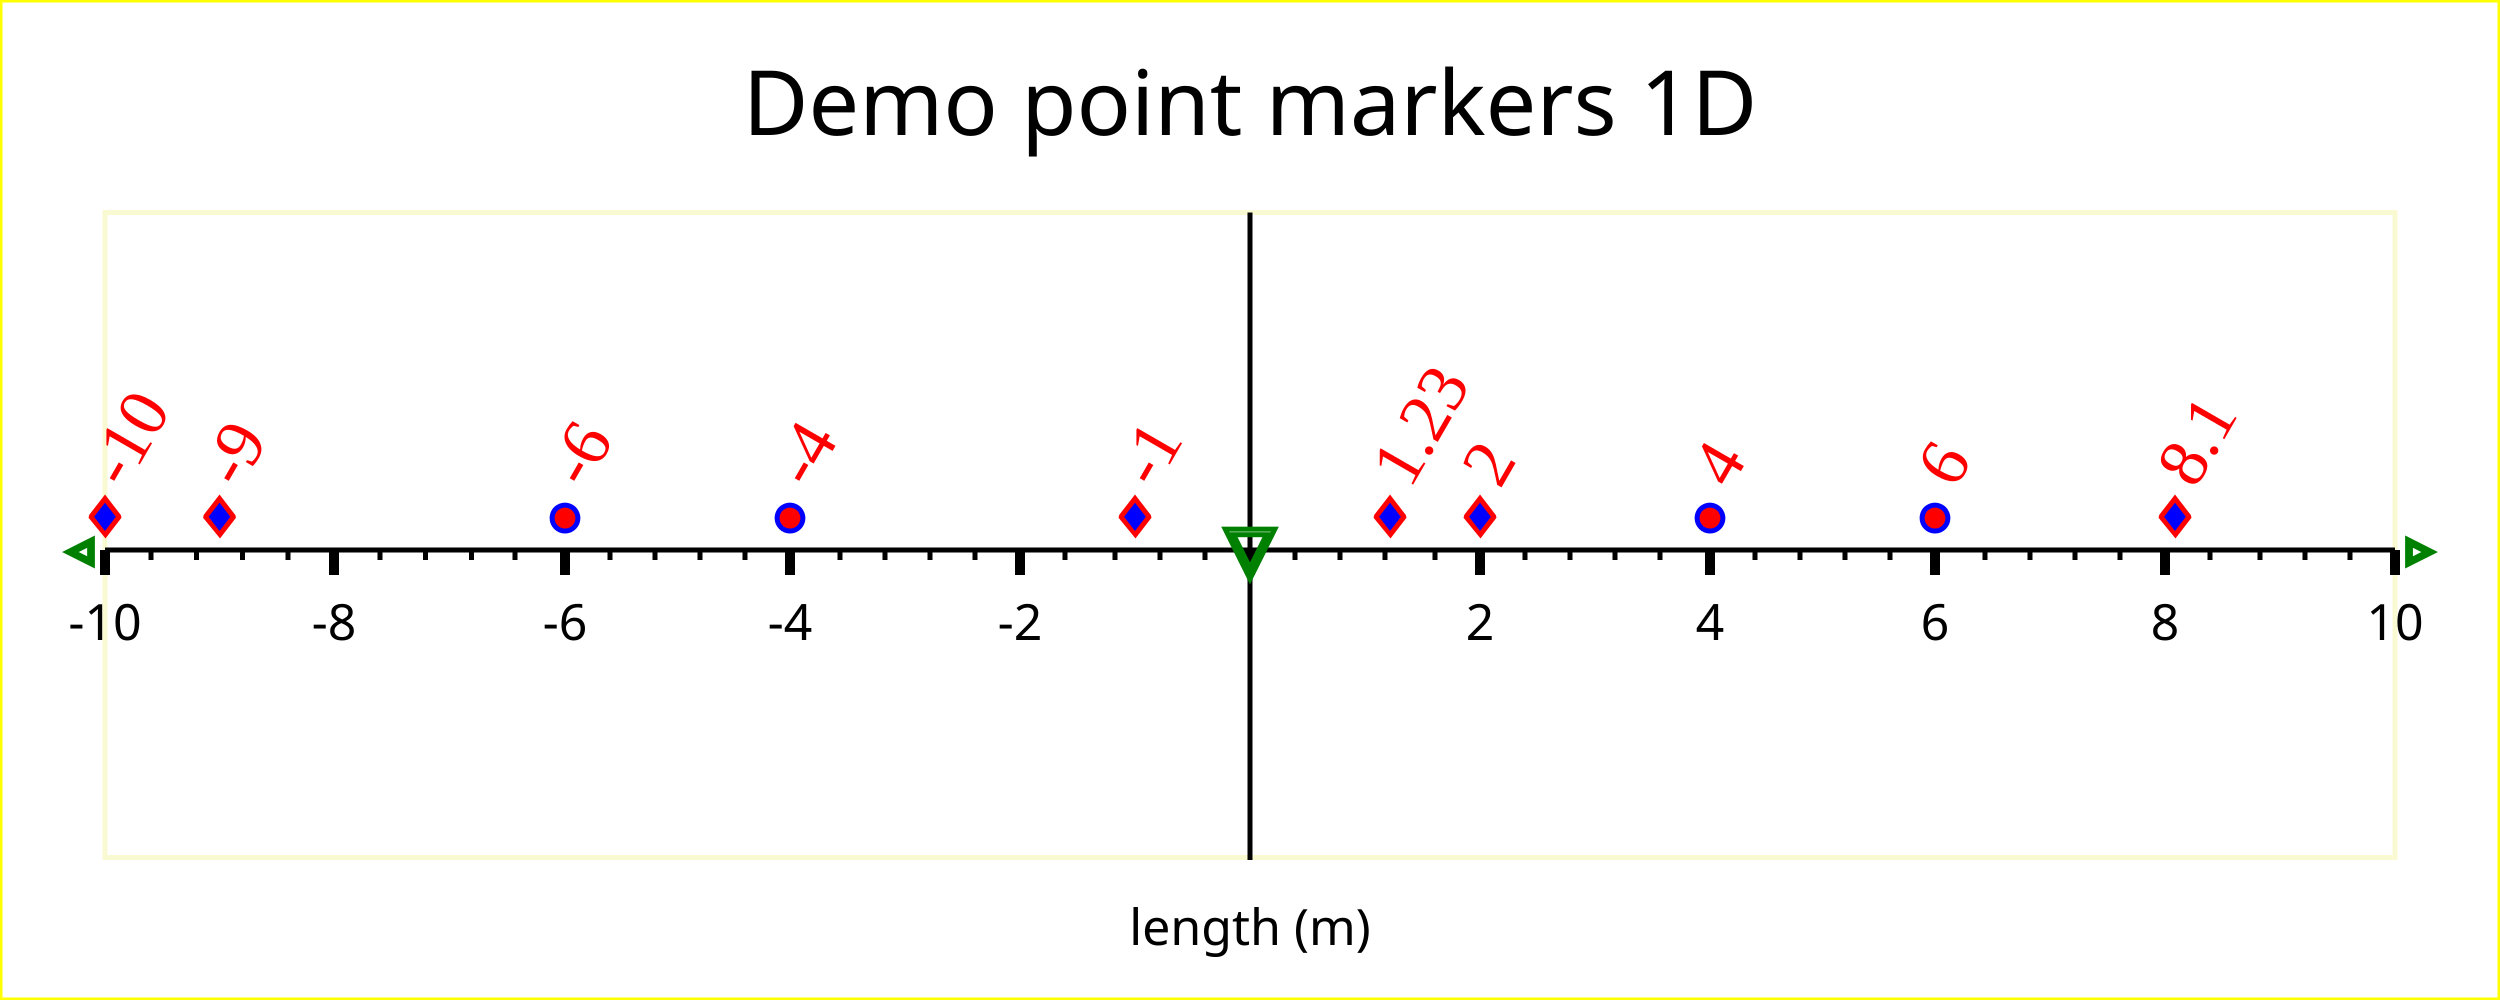
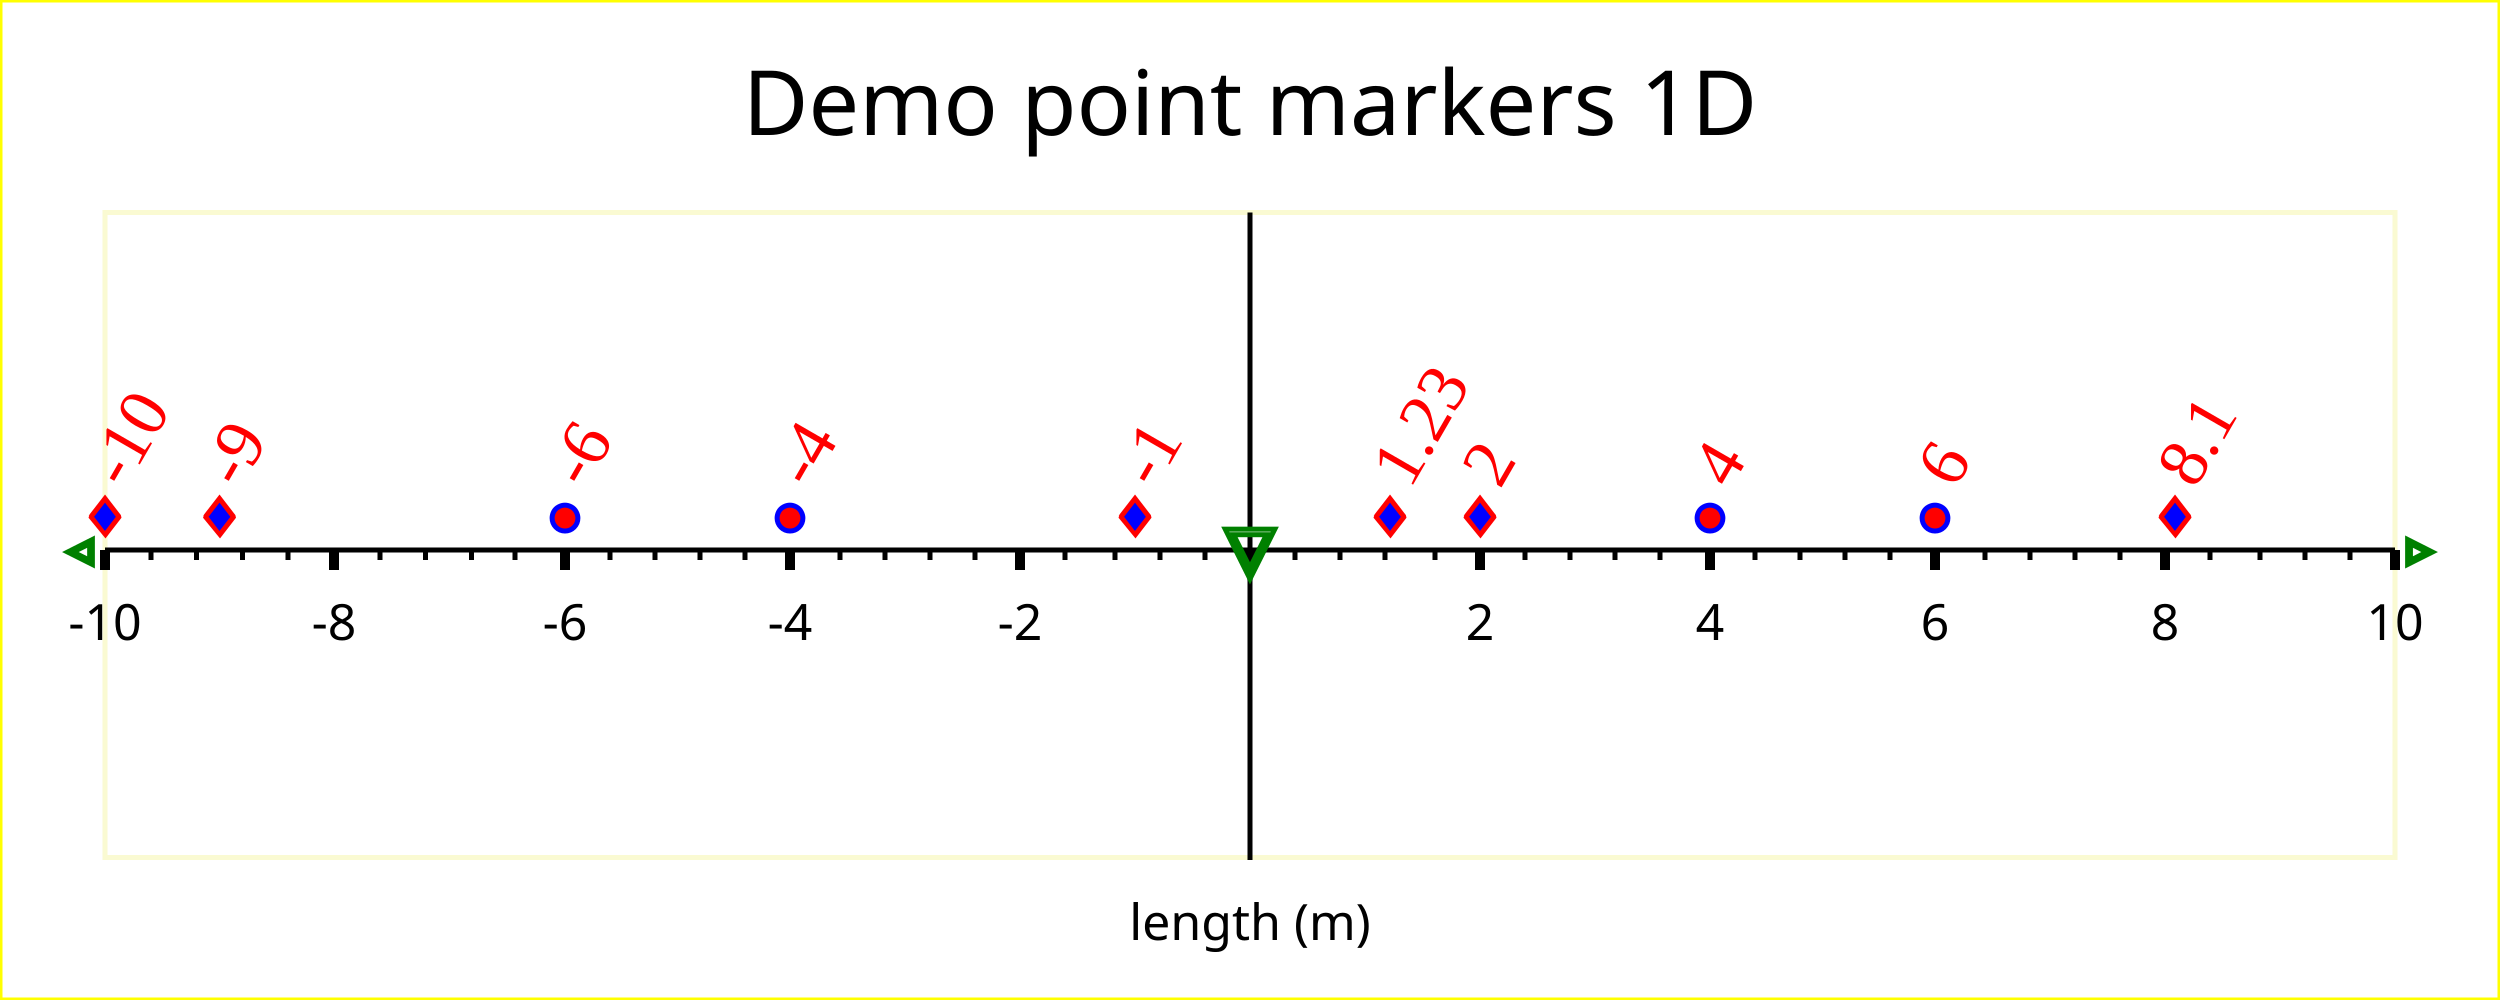
<svg xmlns="http://www.w3.org/2000/svg" width="500" height="200" version="1.1">
  <g id="imageBackground" stroke="rgb(255,255,0)" fill="rgb(255,255,255)" stroke-width="1">
    <rect x="0" y="0" width="500" height="200" />
  </g>
  <g id="plotBackground" stroke="rgb(250,250,210)" fill="rgb(255,255,255)" stroke-width="1">
    <rect x="21" y="42.5" width="458" height="129" />
  </g>
  <g id="xMinorGrid" stroke="rgb(200,220,255)" stroke-width="0.5">
</g>
  <g id="xMajorGrid" stroke="rgb(200,220,255)" stroke-width="1">
</g>
  <g id="xAxis" stroke="rgb(0,0,0)" stroke-width="1">
    <line x1="250" y1="42.5" x2="250" y2="172" />
    <line x1="21" y1="110" x2="479" y2="110" />
  </g>
  <g id="xMinorTicks" stroke="rgb(0,0,0)" stroke-width="1">
    <path d="M259,110 L259,112  M268,110 L268,112  M277,110 L277,112  M287,110 L287,112  M305,110 L305,112  M314,110 L314,112  M323,110 L323,112  M332,110 L332,112  M351,110 L351,112  M360,110 L360,112  M369,110 L369,112  M378,110 L378,112  M397,110 L397,112  M406,110 L406,112  M415,110 L415,112  M424,110 L424,112  M442,110 L442,112  M452,110 L452,112  M461,110 L461,112  M470,110 L470,112  M241,110 L241,112  M232,110 L232,112  M223,110 L223,112  M213,110 L213,112  M195,110 L195,112  M186,110 L186,112  M177,110 L177,112  M168,110 L168,112  M149,110 L149,112  M140,110 L140,112  M131,110 L131,112  M122,110 L122,112  M103,110 L103,112  M94.3,110 L94.3,112  M85.1,110 L85.1,112  M76,110 L76,112  M57.6,110 L57.6,112  M48.5,110 L48.5,112  M39.3,110 L39.3,112  M30.2,110 L30.2,112  " fill="none" />
  </g>
  <g id="xMajorTicks" stroke="rgb(0,0,0)" stroke-width="2">
-     <path d="M250,110 L250,115  M296,110 L296,115  M342,110 L342,115  M387,110 L387,115  M433,110 L433,115  M479,110 L479,115  M250,110 L250,115  M204,110 L204,115  M158,110 L158,115  M113,110 L113,115  M66.8,110 L66.8,115  M21,110 L21,115  " fill="none" />
+     <path d="M250,110 L250,114  M296,110 L296,114  M342,110 L342,114  M387,110 L387,114  M433,110 L433,114  M479,110 L479,114  M250,110 L250,114  M204,110 L204,114  M158,110 L158,114  M113,110 L113,114  M66.8,110 L66.8,114  M21,110 L21,114  " fill="none" />
  </g>
  <g id="xTicksValues">
    <text x="296" y="128" text-anchor="middle" font-size="10" font-family="Verdana">2
	</text>
    <text x="342" y="128" text-anchor="middle" font-size="10" font-family="Verdana">4
	</text>
    <text x="387" y="128" text-anchor="middle" font-size="10" font-family="Verdana">6
	</text>
    <text x="433" y="128" text-anchor="middle" font-size="10" font-family="Verdana">8
	</text>
    <text x="479" y="128" text-anchor="middle" font-size="10" font-family="Verdana">10
	</text>
    <text x="204" y="128" text-anchor="middle" font-size="10" font-family="Verdana">-2
	</text>
    <text x="158" y="128" text-anchor="middle" font-size="10" font-family="Verdana">-4
	</text>
    <text x="113" y="128" text-anchor="middle" font-size="10" font-family="Verdana">-6
	</text>
    <text x="66.8" y="128" text-anchor="middle" font-size="10" font-family="Verdana">-8
	</text>
    <text x="21" y="128" text-anchor="middle" font-size="10" font-family="Verdana">-10
	</text>
  </g>
  <g id="xLabel">
-     <text x="250" y="189" text-anchor="middle" font-size="10" font-family="Verdana">length (m)
+     <text x="250" y="188" text-anchor="middle" font-size="10" font-family="Verdana">length (m)
	</text>
  </g>
  <g id="plotPoints">
    <g stroke="rgb(255,0,0)" fill="rgb(0,0,255)">
      <text x="21" y="107" text-anchor="middle" font-size="10" font-family="Lucida Sans Unicode">♦
	</text>
      <text x="43.9" y="107" text-anchor="middle" font-size="10" font-family="Lucida Sans Unicode">♦
	</text>
      <text x="227" y="107" text-anchor="middle" font-size="10" font-family="Lucida Sans Unicode">♦
	</text>
      <text x="278" y="107" text-anchor="middle" font-size="10" font-family="Lucida Sans Unicode">♦
	</text>
      <text x="296" y="107" text-anchor="middle" font-size="10" font-family="Lucida Sans Unicode">♦
	</text>
      <text x="435" y="107" text-anchor="middle" font-size="10" font-family="Lucida Sans Unicode">♦
	</text>
    </g>
    <g stroke="rgb(0,0,255)" fill="rgb(255,0,0)">
      <text x="113" y="107" text-anchor="middle">●
	</text>
      <text x="158" y="107" text-anchor="middle">●
	</text>
      <text x="342" y="107" text-anchor="middle">●
	</text>
      <text x="387" y="107" text-anchor="middle">●
	</text>
    </g>
  </g>
  <g id="limitPoints" stroke="rgb(0,128,0)" fill="rgb(255,255,255)">
    <text x="16" y="113" text-anchor="middle" font-size="10" font-family="Lucida Sans Unicode">◃
	</text>
    <text x="484" y="113" text-anchor="middle" font-size="10" font-family="Lucida Sans Unicode">▹
	</text>
    <text x="250" y="116" text-anchor="middle" font-size="20" font-family="Lucida Sans Unicode">▿
	</text>
  </g>
  <g id="title">
    <text x="250" y="27" text-anchor="middle" font-size="18" font-family="Verdana">Demo point markers 1D
	</text>
  </g>
  <g id="plotXValues" fill="rgb(255,0,0)">
    <g>
      <text x="25" y="98" transform="rotate(-60 25 98)" font-size="14" font-family="Times New Roman">-10
	</text>
    </g>
    <g>
      <text x="47.9" y="98" transform="rotate(-60 47.9 98)" font-size="14" font-family="Times New Roman">-9
	</text>
    </g>
    <g>
      <text x="231" y="98" transform="rotate(-60 231 98)" font-size="14" font-family="Times New Roman">-1
	</text>
    </g>
    <g>
      <text x="282" y="98" transform="rotate(-60 282 98)" font-size="14" font-family="Times New Roman">1.23
	</text>
    </g>
    <g>
      <text x="300" y="98" transform="rotate(-60 300 98)" font-size="14" font-family="Times New Roman">2
	</text>
    </g>
    <g>
      <text x="439" y="98" transform="rotate(-60 439 98)" font-size="14" font-family="Times New Roman">8.1
	</text>
    </g>
    <g>
      <text x="117" y="98" transform="rotate(-60 117 98)" font-size="14" font-family="Times New Roman">-6
	</text>
    </g>
    <g>
      <text x="162" y="98" transform="rotate(-60 162 98)" font-size="14" font-family="Times New Roman">-4
	</text>
    </g>
    <g>
      <text x="346" y="98" transform="rotate(-60 346 98)" font-size="14" font-family="Times New Roman">4
	</text>
    </g>
    <g>
      <text x="391" y="98" transform="rotate(-60 391 98)" font-size="14" font-family="Times New Roman">6
	</text>
    </g>
  </g>
</svg>
